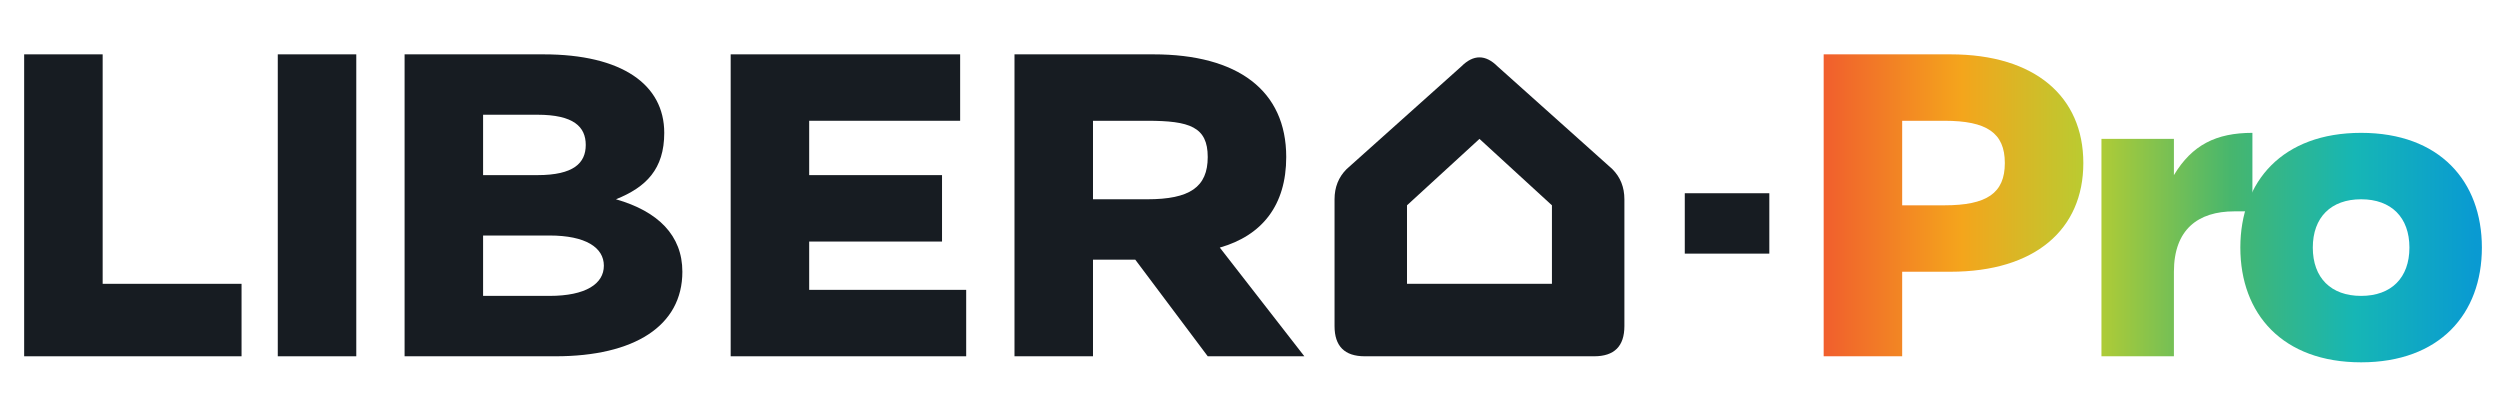
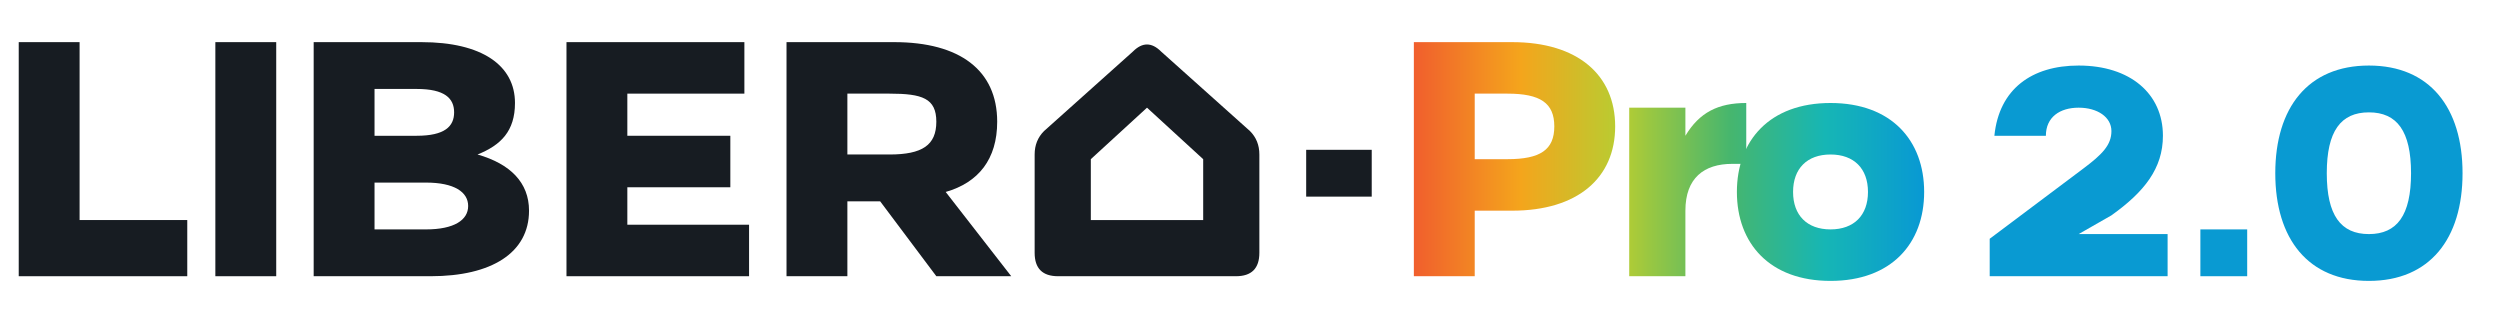
- <svg xmlns="http://www.w3.org/2000/svg" width="414" height="68" viewBox="0 0 414 68" role="img" aria-labelledby="title desc">
+ <svg xmlns="http://www.w3.org/2000/svg" width="534" height="68" viewBox="0 0 534 68" role="img" aria-labelledby="title desc">
  <defs>
    <linearGradient id="spectrum" x1="298" y1="34" x2="410" y2="34" gradientUnits="userSpaceOnUse">
      <stop stop-color="#f05230" />
      <stop offset=".24" stop-color="#f4a51c" />
      <stop offset=".43" stop-color="#b7cd32" />
      <stop offset=".64" stop-color="#46b66e" />
      <stop offset=".82" stop-color="#16b6b5" />
      <stop offset="1" stop-color="#099ad2" />
    </linearGradient>
  </defs>
  <g fill="#171c22">
    <path d="M4 9h13v38h23v12H4z" />
    <path d="M46 9h13v50H46z" />
    <path fill-rule="evenodd" d="M67 9h23c13 0 20 5 20 13 0 6-3 9-8 11 7 2 11 6 11 12 0 9-8 14-21 14H67zm13 10v10h9c6 0 8-2 8-5s-2-5-8-5zm0 20v10h11c6 0 9-2 9-5s-3-5-9-5z" />
    <path d="M121 9h38v11h-25v9h22v11h-22v8h26v11h-39z" />
    <path fill-rule="evenodd" d="M168 9h23c14 0 22 6 22 17 0 8-4 13-11 15l14 18h-16l-12-16h-7v16h-13zm13 11v13h9c7 0 10-2 10-7s-3-6-10-6z" />
    <path fill-rule="evenodd" d="M223 28 242 11q3-3 6 0l19 17q2 2 2 5v21q0 5-5 5h-38q-5 0-5-5V33q0-3 2-5zm10 6v13h24V34l-12-11z" />
    <path d="M279 32h14v10h-14z" />
  </g>
  <g fill="url(#spectrum)">
    <path fill-rule="evenodd" d="M302 9h21c14 0 22 7 22 18s-8 18-22 18h-8v14h-13zm13 11v14h7c7 0 10-2 10-7s-3-7-10-7z" />
    <path d="M348 23h12v6c3-5 7-7 13-7v13h-3c-6 0-10 3-10 10v14h-12z" />
    <path fill-rule="evenodd" d="M391 22c13 0 20 8 20 19s-7 19-20 19-20-8-20-19 7-19 20-19zm0 11c-5 0-8 3-8 8s3 8 8 8 8-3 8-8-3-8-8-8z" />
  </g>
+   <g fill="#099ad2">
+     <path d="M426 29c1-10 8-15 18-15 11 0 18 6 18 15 0 7-4 12-11 17l-7 4h19v9h-38v-8l20-15c4-3 6-5 6-8 0-3-3-5-7-5s-7 2-7 6z" />
+     <path d="M470 49h10v10h-10z" />
+     <path fill-rule="evenodd" d="M506 14c13 0 20 9 20 23s-7 23-20 23-20-9-20-23 7-23 20-23zm0 10c-6 0-9 4-9 13s3 13 9 13 9-4 9-13-3-13-9-13z" />
+   </g>
</svg>
